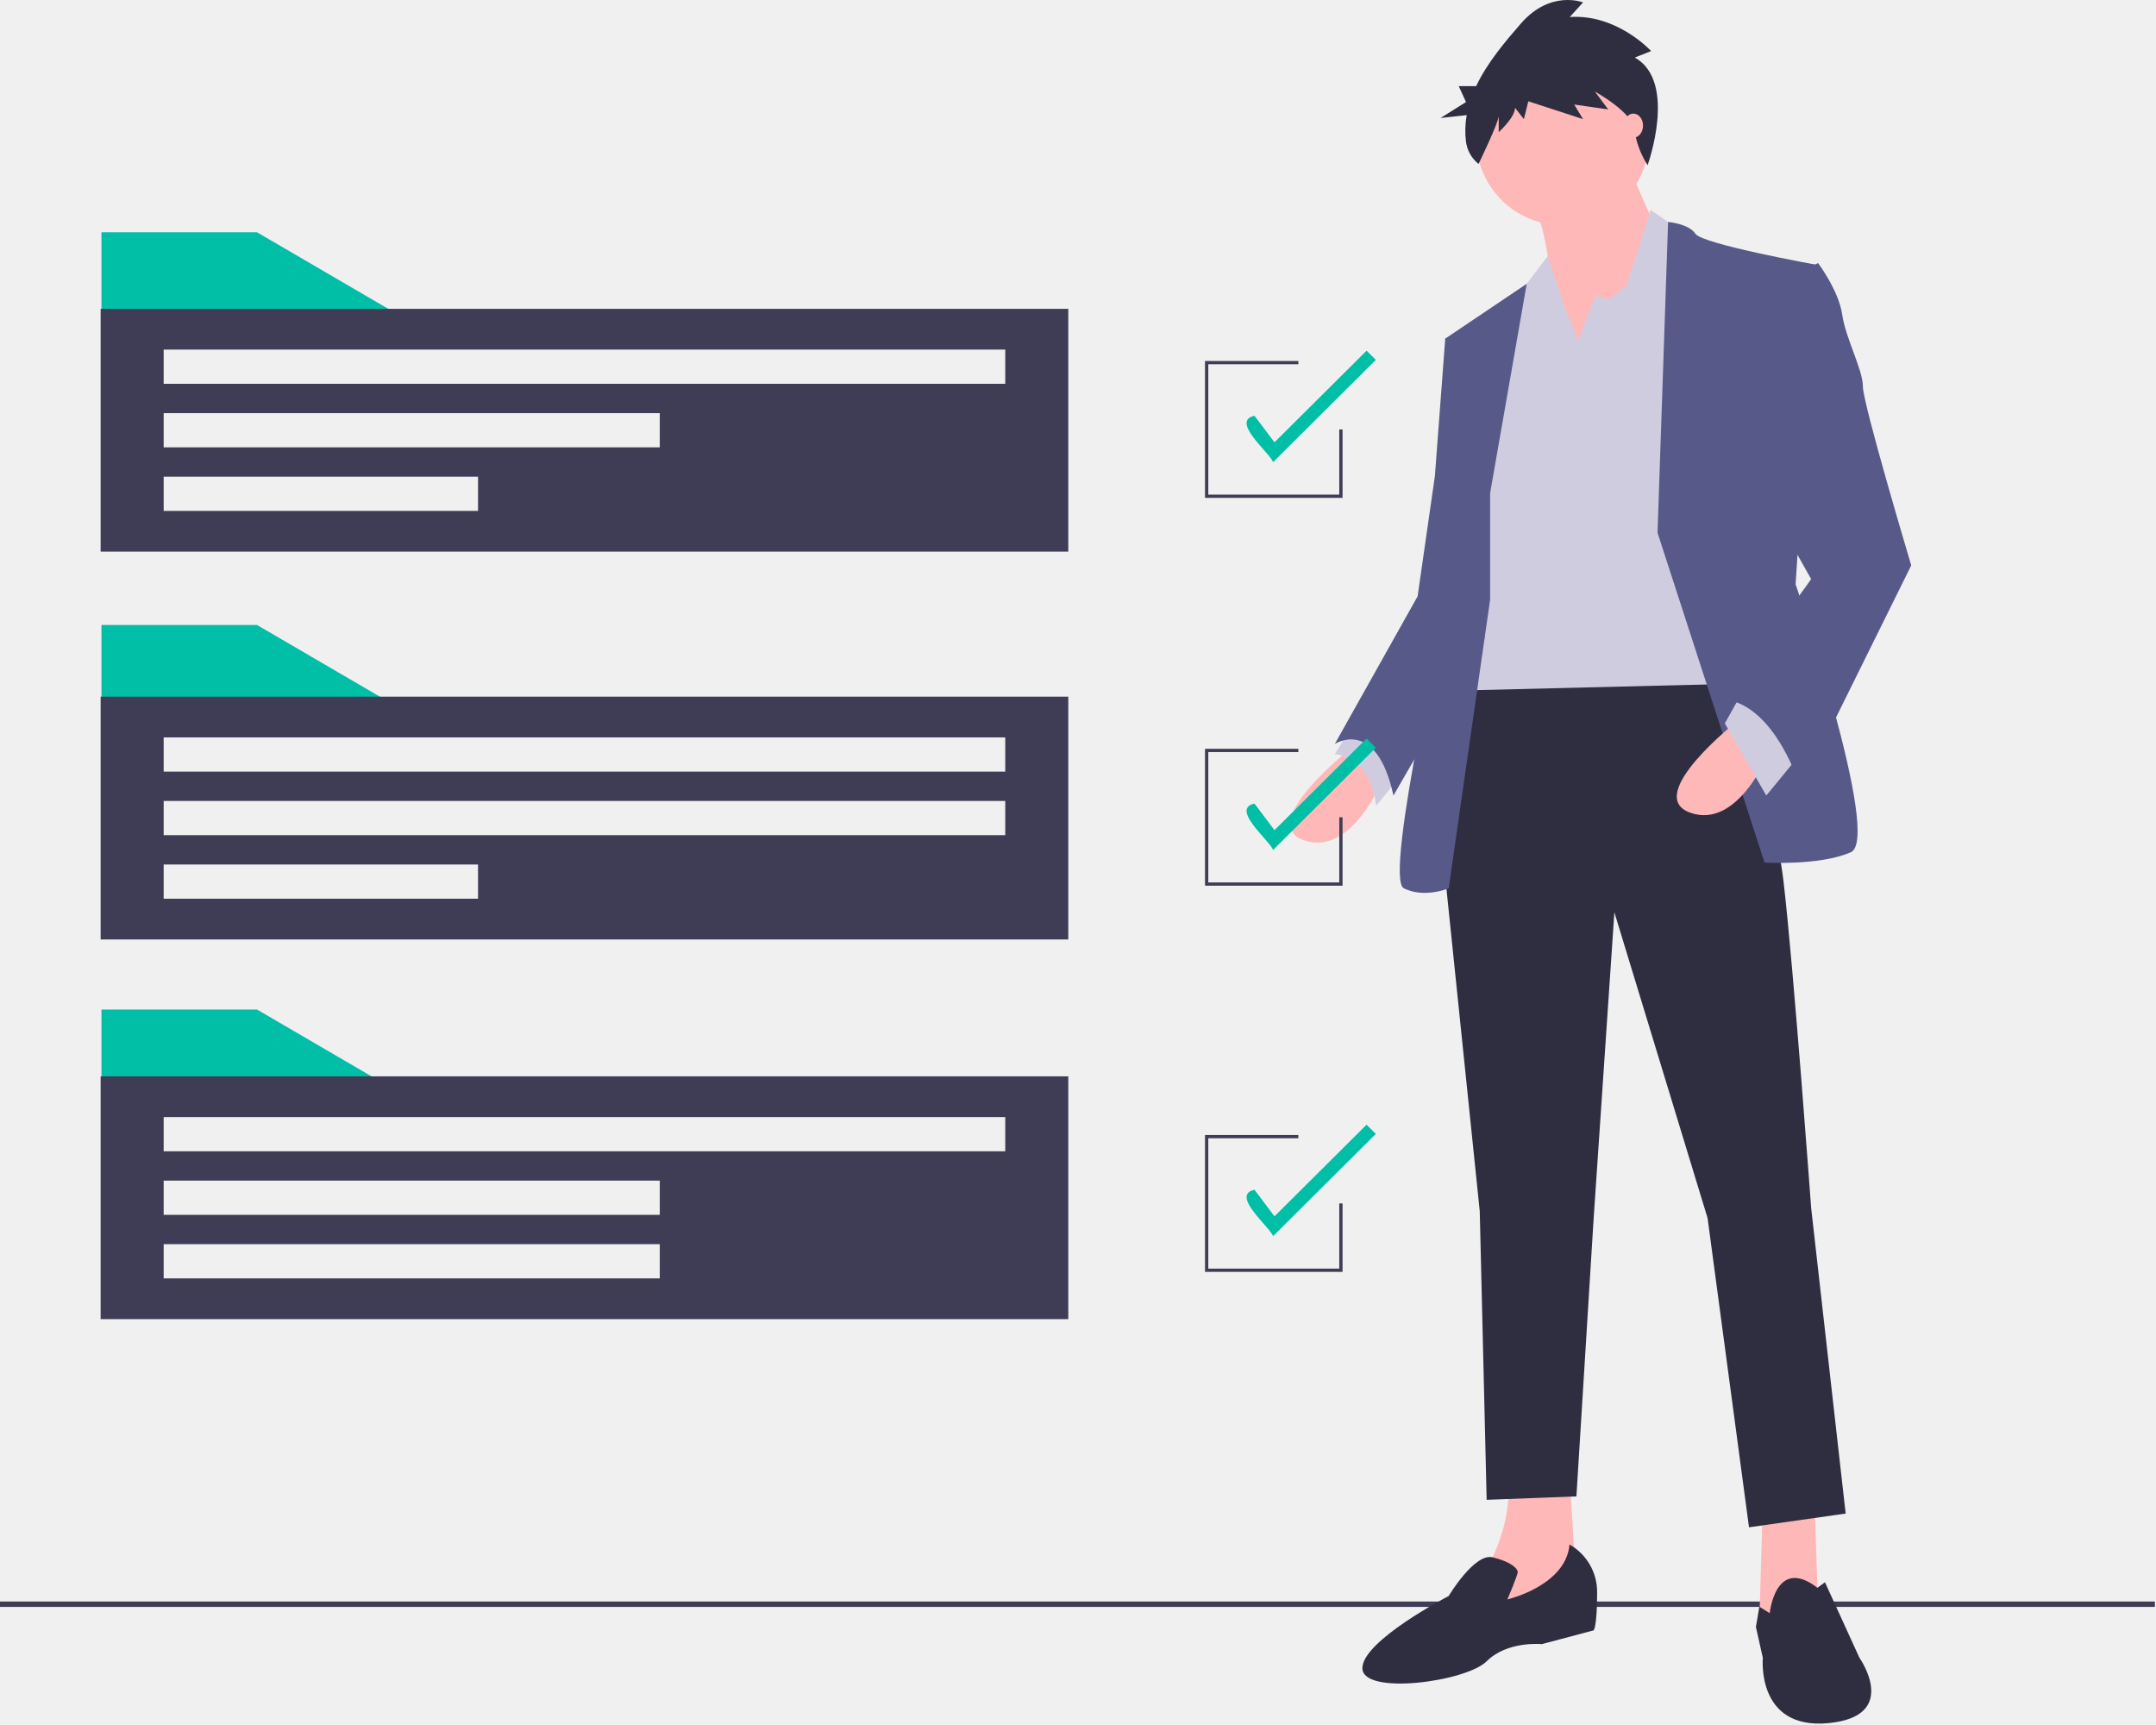
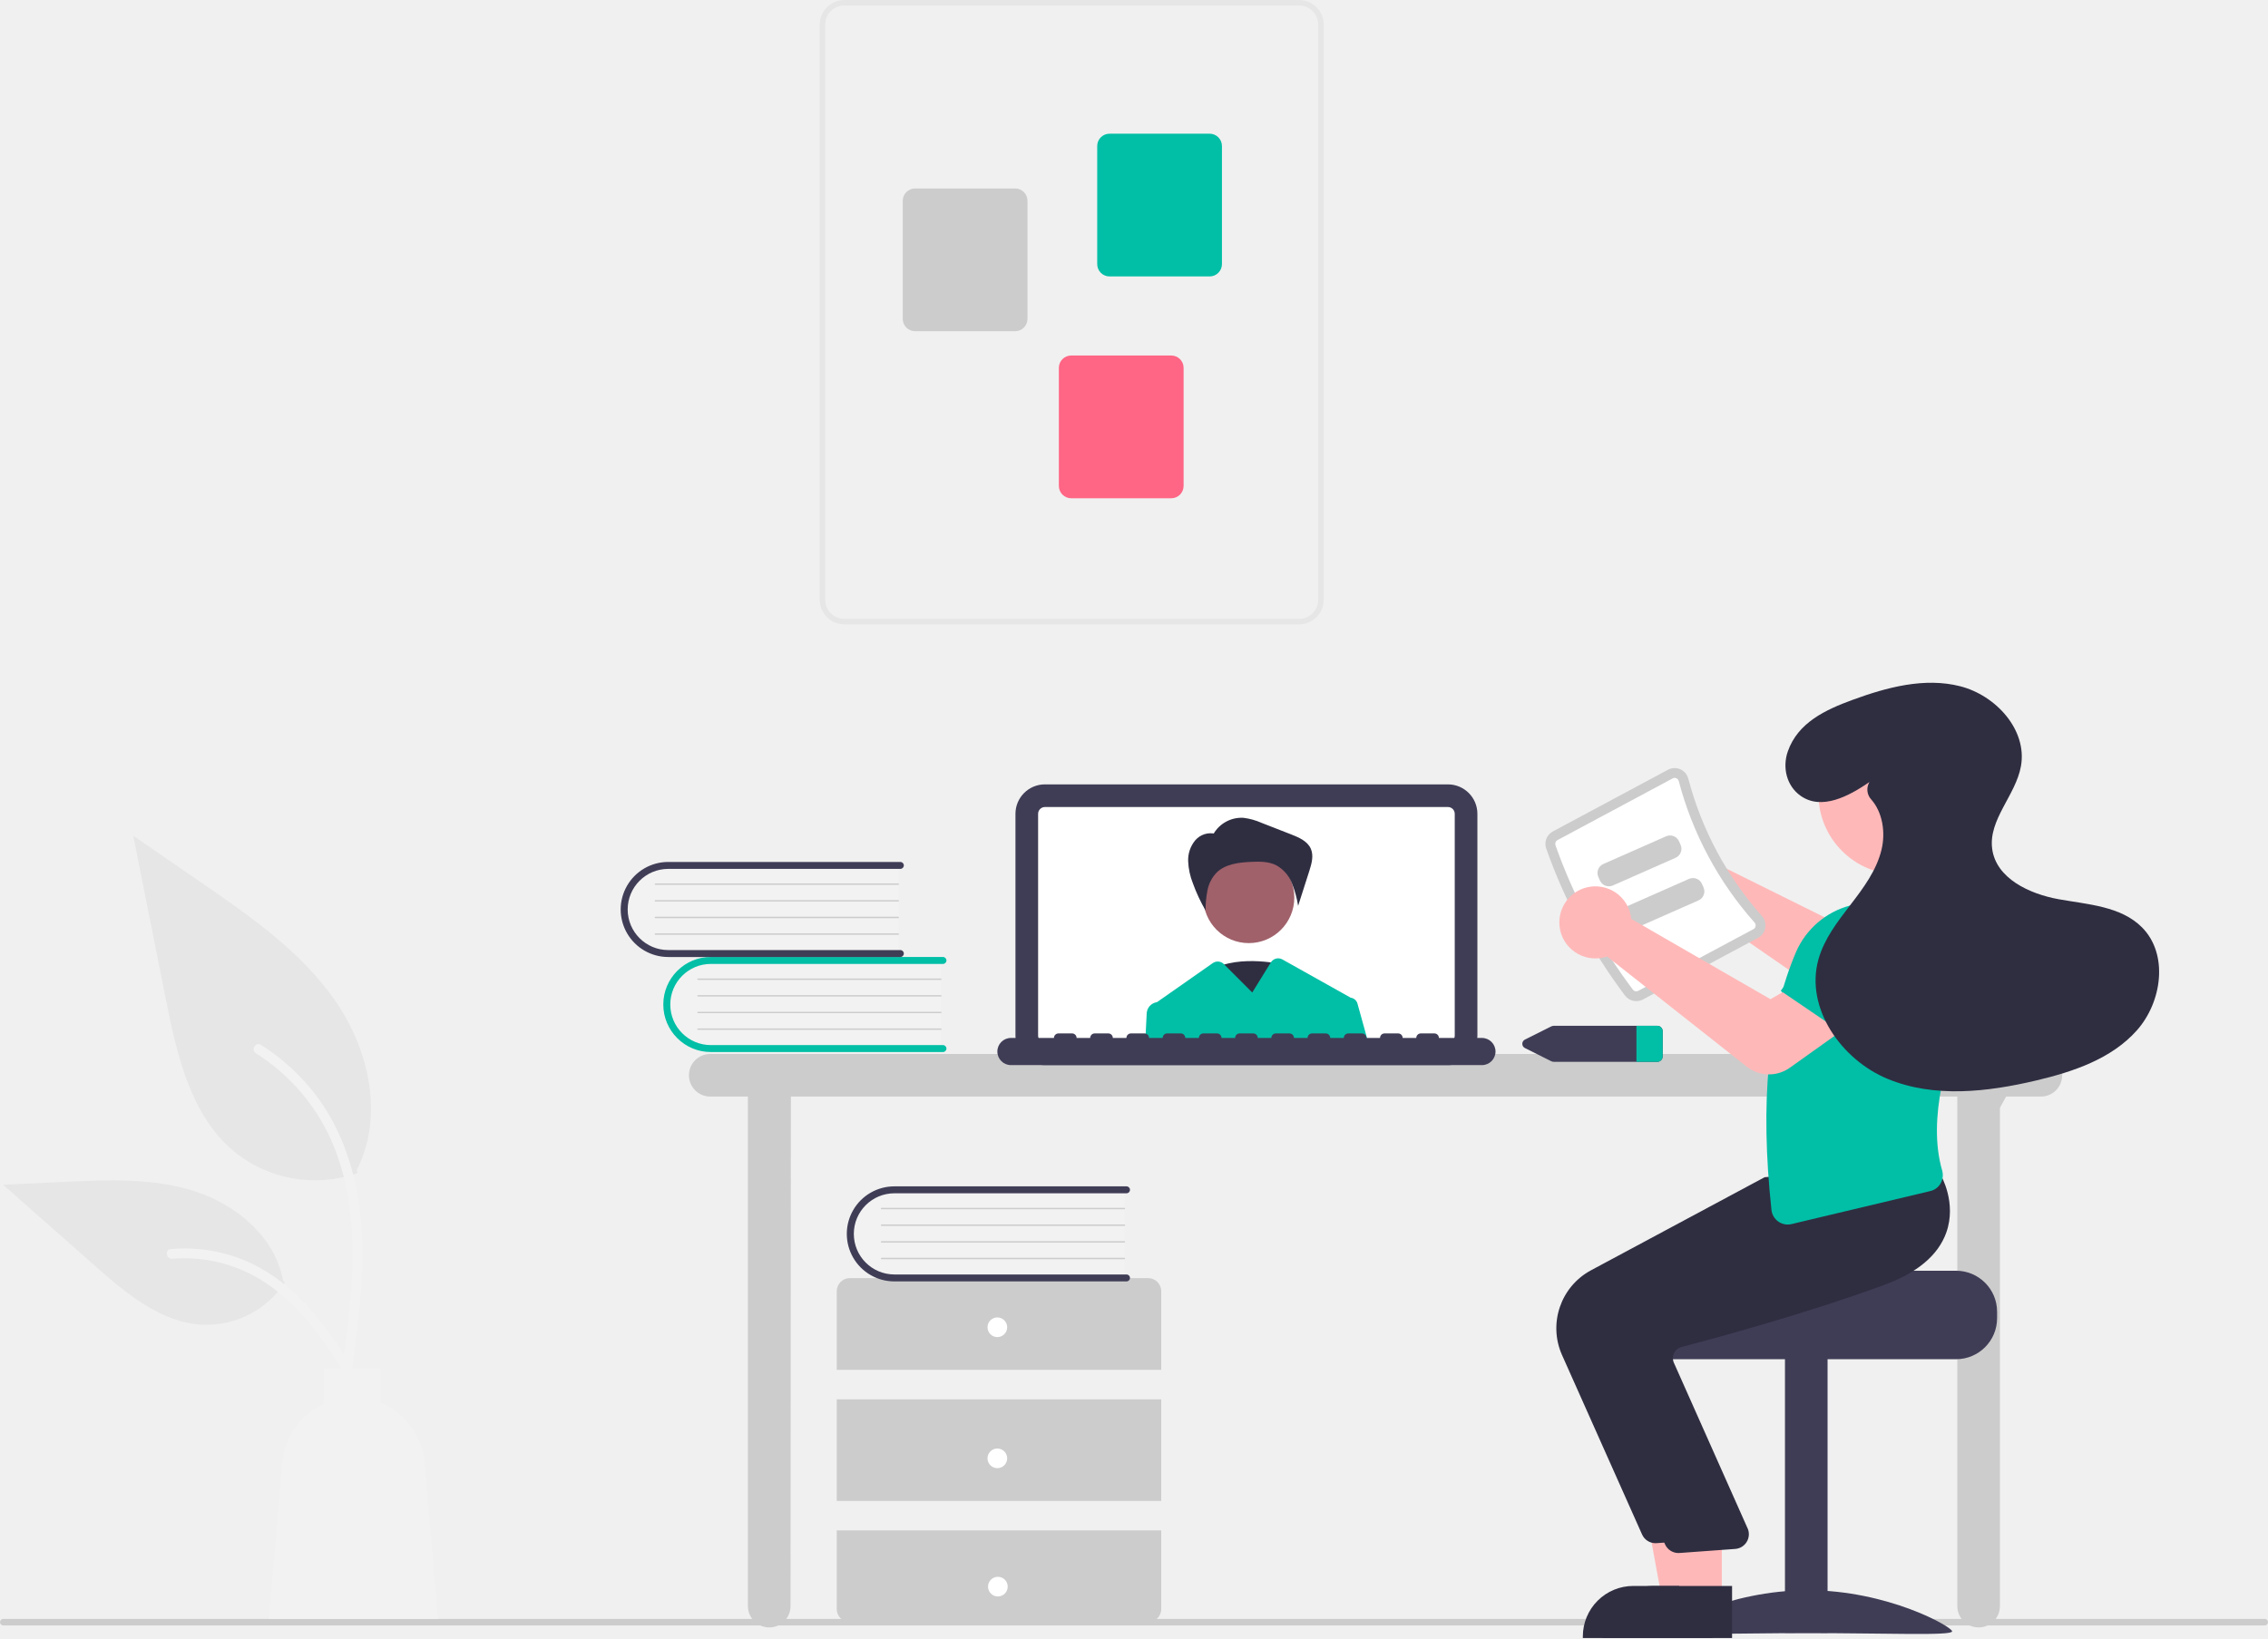
- <svg xmlns="http://www.w3.org/2000/svg" width="400px" height="320px" viewBox="0 0 400 320" version="1.1">
+ <svg xmlns="http://www.w3.org/2000/svg" width="400px" height="289px" viewBox="0 0 400 289" version="1.1">
  <g id="页面-1" stroke="none" stroke-width="1" fill="none" fill-rule="evenodd">
-     <g id="undraw_project_completed_w0oq" fill-rule="nonzero">
-       <rect id="矩形" fill="#3F3D56" x="0" y="297.095" width="399.796" height="1" />
-       <path d="M250.84,138.657 C250.84,138.657 232.908,152.678 241.874,155.864 C250.84,159.051 256.604,144.393 256.604,144.393 L250.84,138.657 Z" id="路径" fill="#FFB8B8" />
-       <path d="M251.481,133.559 L247.638,139.932 C247.638,139.932 254.042,139.932 255.323,149.491 L260.447,143.118 L251.481,133.559 Z" id="路径" fill="#CFCCE0" />
-       <polygon id="路径" fill="#FFB8B8" points="336.66 278.865 337.3 297.984 329.615 302.445 326.413 300.533 327.053 278.865" />
-       <path d="M291.188,273.766 L292.469,294.16 L274.537,301.807 L275.818,290.973 C275.818,290.973 280.941,282.688 279.66,273.766 L291.188,273.766 Z" id="路径" fill="#FFB8B8" />
-       <path d="M318.727,120.175 C318.727,120.175 328.974,146.942 330.896,163.512 C332.817,180.082 336.019,224.056 336.019,224.056 L342.424,280.776 L324.491,283.326 L316.806,225.968 L299.514,169.248 L295.671,225.968 L292.469,277.59 L275.817,278.227 L274.537,224.693 L267.492,156.502 L271.334,123.999 L318.727,120.175 Z" id="路径" fill="#2F2E41" />
-       <path d="M328.334,299.258 C328.334,299.258 329.384,288.555 337.185,294.544 L338.581,293.522 L344.986,307.543 C344.986,307.543 352.671,318.377 339.222,319.652 C325.772,320.927 327.053,307.543 327.053,307.543 L325.772,301.807 L326.413,298.051 L328.334,299.258 Z" id="路径" fill="#2F2E41" />
-       <path d="M291.188,286.512 C294.399,288.339 296.36,291.755 296.312,295.434 C296.312,301.807 295.671,302.445 295.671,302.445 L286.065,304.994 C286.065,304.994 279.66,304.357 275.818,308.18 C271.975,312.004 252.761,314.554 252.761,309.455 C252.761,304.357 268.773,296.072 268.773,296.072 C268.773,296.072 273.527,288.081 276.914,288.89 C280.301,289.699 281.582,290.973 281.582,291.611 C281.582,292.248 279.66,296.709 279.66,296.709 C279.66,296.709 290.548,294.16 291.188,286.512 Z" id="路径" fill="#2F2E41" />
-       <ellipse id="椭圆形" fill="#FFB8B8" cx="289.907" cy="25.854" rx="16.011" ry="15.933" />
-       <path d="M301.756,29.997 L308.8,45.929 L289.587,73.333 C289.587,73.333 288.306,43.38 284.464,38.282 C280.621,33.183 301.756,29.997 301.756,29.997 Z" id="路径" fill="#FFB8B8" />
-       <polygon id="路径" fill="#CFCCE0" points="292.789 63.137 295.992 54.852 298.553 55.489 301.756 52.94 306.239 38.919 312.643 43.38 320.969 126.867 269.093 128.142 276.138 70.147 282.542 53.577 287.165 47.495 290.227 56.763" />
-       <path d="M307.52,98.826 L309.479,41.176 C309.479,41.176 313.284,41.468 314.564,43.38 C315.845,45.292 336.98,49.116 336.98,49.116 L333.137,108.385 C333.137,108.385 349.149,155.546 343.385,158.095 C337.621,160.644 327.373,160.007 327.373,160.007 L307.52,98.826 Z" id="路径" fill="#575A89" />
-       <path d="M276.458,91.497 L283.252,52.643 L268.132,62.818 L271.975,90.859 L268.773,109.978 C268.773,109.978 256.604,162.875 260.447,164.787 C264.289,166.699 268.773,164.787 268.773,164.787 L276.458,111.253 L276.458,91.497 Z" id="路径" fill="#575A89" />
-       <path d="M272.615,61.543 L268.132,62.818 L266.211,88.31 L263.009,110.616 L247.638,138.02 C247.638,138.02 255.323,132.921 258.525,147.579 L275.453,118.253 L272.615,61.543 Z" id="路径" fill="#575A89" />
-       <path d="M322.57,133.559 C322.57,133.559 304.638,147.579 313.604,150.766 C322.57,153.953 328.334,139.295 328.334,139.295 L322.57,133.559 Z" id="路径" fill="#FFB8B8" />
-       <polygon id="路径" fill="#CFCCE0" points="333.458 140.569 327.694 147.579 320.008 134.196 323.21 128.46" />
-       <path d="M332.177,51.346 L337.3,48.797 C337.3,48.797 341.143,53.896 341.783,58.357 C342.424,62.818 345.626,68.554 345.626,71.74 C345.626,74.927 354.592,104.88 354.592,104.88 L334.098,146.305 C334.098,146.305 329.615,131.01 320.008,129.735 L336.019,107.429 L327.053,91.497 L332.177,51.346 Z" id="路径" fill="#575A89" />
-       <path d="M303.311,10.674 L306.33,9.471 C306.33,9.471 300.017,2.555 291.234,3.156 L293.704,0.45 C293.704,0.45 287.666,-1.956 282.176,4.359 C279.29,7.679 275.952,11.58 273.87,15.976 L270.637,15.976 L271.986,18.933 L267.263,21.89 L272.111,21.359 C271.822,22.978 271.778,24.631 271.979,26.263 C272.187,27.896 273.025,29.384 274.315,30.415 L274.315,30.415 C274.315,30.415 278.059,22.702 278.059,21.499 L278.059,24.506 C278.059,24.506 281.078,21.8 281.078,19.996 L282.725,22.1 L283.549,18.793 L293.704,22.1 L292.057,19.394 L298.37,20.296 L295.9,16.989 C295.9,16.989 303.037,20.898 303.311,24.205 C303.585,27.513 305.674,30.647 305.674,30.647 C305.674,30.647 311.271,15.184 303.311,10.674 Z" id="路径" fill="#2F2E41" />
-       <ellipse id="椭圆形" fill="#FFB8B8" cx="303.036" cy="23.305" rx="1.793" ry="2.231" />
-       <polygon id="路径" fill="#00BFA6" points="74.108 131.352 18.822 131.352 18.822 115.936 47.68 115.936" />
-       <path d="M18.67,129.236 L18.67,174.276 L198.199,174.276 L198.199,129.236 L18.67,129.236 Z M88.69,166.719 L30.365,166.719 L30.365,160.371 L88.69,160.371 L88.69,166.719 Z M186.504,154.93 L30.365,154.93 L30.365,148.582 L186.504,148.582 L186.504,154.93 Z M186.504,143.141 L30.365,143.141 L30.365,136.793 L186.504,136.793 L186.504,143.141 Z" id="形状" fill="#3F3D56" />
-       <polygon id="路径" fill="#00BFA6" points="74.108 58.502 18.822 58.502 18.822 43.086 47.68 43.086" />
-       <path d="M18.67,57.293 L18.67,102.333 L198.199,102.333 L198.199,57.293 L18.67,57.293 Z M88.69,94.776 L30.365,94.776 L30.365,88.428 L88.69,88.428 L88.69,94.776 Z M122.408,82.987 L30.365,82.987 L30.365,76.639 L122.408,76.639 L122.408,82.987 Z M186.504,71.198 L30.365,71.198 L30.365,64.85 L186.504,64.85 L186.504,71.198 Z" id="形状" fill="#3F3D56" />
-       <polygon id="路径" fill="#00BFA6" points="74.108 202.69 18.822 202.69 18.822 187.274 47.68 187.274" />
-       <path d="M18.67,199.668 L18.67,244.708 L198.199,244.708 L198.199,199.668 L18.67,199.668 Z M122.408,237.151 L30.365,237.151 L30.365,230.803 L122.408,230.803 L122.408,237.151 Z M122.408,225.362 L30.365,225.362 L30.365,219.014 L122.408,219.014 L122.408,225.362 Z M186.504,213.573 L30.365,213.573 L30.365,207.225 L186.504,207.225 L186.504,213.573 Z" id="形状" fill="#3F3D56" />
-       <polygon id="路径" fill="#3F3D56" points="249.081 92.358 223.564 92.358 223.564 66.966 240.879 66.966 240.879 67.57 224.172 67.57 224.172 91.753 248.473 91.753 248.473 79.662 249.081 79.662" />
-       <path d="M236.191,85.735 C235.601,84.002 228.207,78.112 232.738,77.123 L236.454,82.053 L253.538,65.053 L255.256,66.763 L236.191,85.735 Z" id="路径" fill="#00BFA6" />
-       <polygon id="路径" fill="#3F3D56" points="249.081 164.301 223.564 164.301 223.564 138.909 240.879 138.909 240.879 139.514 224.172 139.514 224.172 163.696 248.473 163.696 248.473 151.605 249.081 151.605" />
-       <path d="M236.191,157.678 C235.601,155.945 228.207,150.056 232.738,149.066 L236.454,153.996 L253.538,136.996 L255.256,138.706 L236.191,157.678 Z" id="路径" fill="#00BFA6" />
-       <polygon id="路径" fill="#3F3D56" points="249.081 235.942 223.564 235.942 223.564 210.55 240.879 210.55 240.879 211.155 224.172 211.155 224.172 235.337 248.473 235.337 248.473 223.246 249.081 223.246" />
-       <path d="M236.191,229.319 C235.601,227.586 228.207,221.696 232.738,220.707 L236.454,225.637 L253.538,208.637 L255.256,210.347 L236.191,229.319 Z" id="路径" fill="#00BFA6" />
+     <g id="3-plan" transform="translate(0, 0)" fill-rule="nonzero">
+       <path d="M399.422,286.73 L0.578,286.73 C0.259,286.73 0,286.471 0,286.152 C0,285.833 0.259,285.574 0.578,285.574 L399.422,285.574 C399.741,285.574 400,285.833 400,286.152 C400,286.471 399.741,286.73 399.422,286.73 Z" id="路径" fill="#CCCCCC" />
+       <path d="M359.945,185.92 L125.263,185.92 C123.188,185.92 121.505,187.602 121.505,189.677 C121.505,191.752 123.188,193.434 125.263,193.434 L131.91,193.434 L131.91,283.319 C131.91,285.394 133.592,287.076 135.667,287.076 C137.742,287.076 139.424,285.394 139.424,283.319 L139.482,193.434 L345.205,193.434 L345.205,283.319 C345.205,285.394 346.887,287.076 348.962,287.076 C351.037,287.076 352.719,285.394 352.719,283.319 L352.719,195.415 L353.812,193.434 L359.945,193.434 C362.02,193.434 363.702,191.752 363.702,189.677 C363.702,187.602 362.02,185.92 359.945,185.92 L359.945,185.92 Z" id="路径" fill="#CCCCCC" />
+       <path d="M255.372,187.886 L184.285,187.886 C181.419,187.883 179.096,185.56 179.093,182.694 L179.093,143.556 C179.096,140.69 181.419,138.368 184.285,138.364 L255.372,138.364 C258.238,138.368 260.561,140.69 260.564,143.556 L260.564,182.694 C260.561,185.56 258.238,187.883 255.372,187.886 L255.372,187.886 Z" id="路径" fill="#3F3D56" />
+       <path d="M255.372,142.36 L184.285,142.36 C183.625,142.362 183.09,142.896 183.088,143.557 L183.088,182.695 C183.09,183.356 183.625,183.891 184.285,183.892 L255.372,183.892 C256.032,183.891 256.567,183.356 256.568,182.695 L256.568,143.557 C256.567,142.896 256.032,142.362 255.372,142.36 Z" id="路径" fill="#FFFFFF" />
+       <path d="M225.891,170.07 C225.891,170.07 217.381,168.109 212.701,171.704 C208.02,175.299 218.658,183.47 218.658,183.47 L225.891,170.07 Z" id="路径" fill="#2F2E41" />
+       <circle id="椭圆形" fill="#A0616A" cx="220.245" cy="158.338" r="8.027" />
+       <path d="M214.038,147.069 C215.129,145.217 217.167,144.133 219.313,144.263 C220.414,144.401 221.489,144.701 222.502,145.155 L227.749,147.202 C229.107,147.732 230.594,148.381 231.183,149.714 C231.73,150.951 231.322,152.38 230.909,153.668 L228.946,159.791 C228.728,158.406 228.355,157.049 227.833,155.747 C227.303,154.436 226.344,153.343 225.114,152.646 C223.751,151.947 222.144,151.961 220.614,152.035 C218.447,152.139 216.091,152.415 214.551,153.943 C213.734,154.811 213.179,155.894 212.953,157.064 C212.73,158.229 212.618,159.412 212.618,160.597 C211.729,159.07 210.981,157.465 210.381,155.802 C209.888,154.564 209.607,153.252 209.55,151.921 C209.499,150.578 209.944,149.263 210.801,148.229 C211.689,147.197 213.085,146.758 214.403,147.095 L214.038,147.069 Z" id="路径" fill="#2F2E41" />
+       <path d="M239.412,177.031 C239.258,176.476 238.786,176.069 238.216,175.996 C238.197,175.983 238.178,175.972 238.158,175.961 L226.174,169.246 C225.464,168.847 224.565,169.079 224.135,169.771 L220.857,175.077 L215.921,170.141 L215.843,170.062 C215.32,169.539 214.497,169.467 213.891,169.891 L204.042,176.788 C204.025,176.788 204.008,176.794 203.99,176.794 C203.019,176.956 202.291,177.77 202.239,178.753 L201.984,183.892 L241.314,183.892 L239.412,177.031 Z" id="路径" fill="#00BFA6" />
+       <path d="M261.363,183.094 L253.775,183.094 C253.775,182.653 253.417,182.295 252.976,182.295 L250.58,182.295 C250.139,182.295 249.781,182.653 249.781,183.094 L247.385,183.094 C247.385,182.653 247.027,182.295 246.586,182.295 L244.19,182.295 C243.749,182.295 243.391,182.653 243.391,183.094 L240.995,183.094 C240.995,182.653 240.637,182.295 240.196,182.295 L237.8,182.295 C237.359,182.295 237.001,182.653 237.001,183.094 L234.605,183.094 C234.605,182.653 234.247,182.295 233.806,182.295 L231.41,182.295 C230.969,182.295 230.611,182.653 230.611,183.094 L228.215,183.094 C228.215,182.653 227.858,182.295 227.416,182.295 L225.02,182.295 C224.579,182.295 224.221,182.653 224.221,183.094 L221.825,183.094 C221.825,182.653 221.468,182.295 221.027,182.295 L218.63,182.295 C218.189,182.295 217.832,182.653 217.832,183.094 L215.435,183.094 C215.435,182.653 215.078,182.295 214.637,182.295 L212.24,182.295 C211.799,182.295 211.442,182.653 211.442,183.094 L209.045,183.094 C209.045,182.653 208.688,182.295 208.247,182.295 L205.85,182.295 C205.409,182.295 205.052,182.653 205.052,183.094 L202.656,183.094 C202.656,182.653 202.298,182.295 201.857,182.295 L199.461,182.295 C199.019,182.295 198.662,182.653 198.662,183.094 L196.266,183.094 C196.266,182.653 195.908,182.295 195.467,182.295 L193.071,182.295 C192.63,182.295 192.272,182.653 192.272,183.094 L189.876,183.094 C189.876,182.653 189.518,182.295 189.077,182.295 L186.681,182.295 C186.24,182.295 185.882,182.653 185.882,183.094 L178.294,183.094 C176.972,183.096 175.901,184.168 175.901,185.49 C175.901,186.812 176.972,187.884 178.294,187.886 L261.363,187.886 C262.686,187.886 263.759,186.813 263.759,185.49 C263.759,184.167 262.686,183.094 261.363,183.094 Z" id="路径" fill="#3F3D56" />
+       <path d="M165.942,169.178 L165.942,185.089 L126.079,185.089 C123.171,185.19 120.439,183.696 118.955,181.193 C117.471,178.69 117.471,175.577 118.955,173.074 C120.439,170.571 123.171,169.077 126.079,169.178 L165.942,169.178 Z" id="路径" fill="#F2F2F2" />
+       <path d="M166.921,184.967 C166.921,185.305 166.647,185.579 166.309,185.579 L125.369,185.579 C120.739,185.579 116.985,181.825 116.985,177.195 C116.985,172.565 120.739,168.811 125.369,168.811 L166.309,168.811 C166.647,168.811 166.921,169.085 166.921,169.423 C166.921,169.761 166.647,170.035 166.309,170.035 L125.369,170.035 C121.417,170.038 118.216,173.243 118.216,177.195 C118.216,181.147 121.417,184.351 125.369,184.355 L166.309,184.355 C166.647,184.355 166.921,184.629 166.921,184.967 L166.921,184.967 Z" id="路径" fill="#00BFA6" />
+       <path d="M165.942,172.85 L123.105,172.85 C123.061,172.85 123.02,172.827 122.998,172.789 C122.976,172.751 122.976,172.704 122.998,172.666 C123.02,172.628 123.061,172.605 123.105,172.605 L165.942,172.605 C166.009,172.606 166.063,172.66 166.063,172.728 C166.063,172.795 166.009,172.849 165.942,172.85 L165.942,172.85 Z" id="路径" fill="#CCCCCC" />
+       <path d="M165.942,175.787 L123.105,175.787 C123.061,175.788 123.02,175.764 122.998,175.726 C122.976,175.688 122.976,175.641 122.998,175.603 C123.02,175.565 123.061,175.542 123.105,175.543 L165.942,175.543 C166.009,175.543 166.063,175.598 166.063,175.665 C166.063,175.732 166.009,175.787 165.942,175.787 Z" id="路径" fill="#CCCCCC" />
+       <path d="M165.942,178.725 L123.105,178.725 C123.061,178.725 123.02,178.702 122.998,178.664 C122.976,178.626 122.976,178.579 122.998,178.541 C123.02,178.503 123.061,178.48 123.105,178.48 L165.942,178.48 C166.009,178.48 166.063,178.535 166.063,178.602 C166.063,178.67 166.009,178.724 165.942,178.725 L165.942,178.725 Z" id="路径" fill="#CCCCCC" />
+       <path d="M165.942,181.662 L123.105,181.662 C123.061,181.662 123.02,181.639 122.998,181.601 C122.976,181.563 122.976,181.516 122.998,181.478 C123.02,181.44 123.061,181.417 123.105,181.417 L165.942,181.417 C166.009,181.418 166.063,181.472 166.063,181.54 C166.063,181.607 166.009,181.662 165.942,181.662 L165.942,181.662 Z" id="路径" fill="#CCCCCC" />
+       <path d="M158.427,152.415 L158.427,168.326 L118.565,168.326 C115.656,168.427 112.925,166.933 111.441,164.43 C109.957,161.927 109.957,158.814 111.441,156.311 C112.925,153.808 115.656,152.314 118.565,152.415 L158.427,152.415 Z" id="路径" fill="#F2F2F2" />
+       <path d="M159.406,168.204 C159.406,168.542 159.132,168.816 158.794,168.816 L117.855,168.816 C114.859,168.816 112.092,167.218 110.594,164.624 C109.096,162.03 109.096,158.834 110.594,156.24 C112.092,153.646 114.859,152.048 117.855,152.048 L158.794,152.048 C159.132,152.048 159.406,152.322 159.406,152.66 C159.406,152.998 159.132,153.272 158.794,153.272 L117.855,153.272 C113.903,153.275 110.701,156.48 110.701,160.432 C110.701,164.384 113.903,167.588 117.855,167.592 L158.794,167.592 C159.132,167.592 159.406,167.866 159.406,168.204 L159.406,168.204 Z" id="路径" fill="#3F3D56" />
+       <path d="M158.427,156.087 L115.59,156.087 C115.546,156.087 115.506,156.064 115.484,156.026 C115.462,155.988 115.462,155.941 115.484,155.903 C115.506,155.865 115.546,155.842 115.59,155.842 L158.427,155.842 C158.494,155.843 158.549,155.897 158.549,155.965 C158.549,156.032 158.494,156.086 158.427,156.087 L158.427,156.087 Z" id="路径" fill="#CCCCCC" />
+       <path d="M158.427,159.024 L115.59,159.024 C115.546,159.025 115.506,159.001 115.484,158.963 C115.462,158.925 115.462,158.878 115.484,158.84 C115.506,158.802 115.546,158.779 115.59,158.78 L158.427,158.78 C158.494,158.78 158.549,158.835 158.549,158.902 C158.549,158.969 158.494,159.024 158.427,159.024 L158.427,159.024 Z" id="路径" fill="#CCCCCC" />
+       <path d="M158.427,161.962 L115.59,161.962 C115.546,161.962 115.506,161.939 115.484,161.901 C115.462,161.863 115.462,161.816 115.484,161.778 C115.506,161.74 115.546,161.717 115.59,161.717 L158.427,161.717 C158.494,161.717 158.549,161.772 158.549,161.839 C158.549,161.907 158.494,161.961 158.427,161.962 L158.427,161.962 Z" id="路径" fill="#CCCCCC" />
+       <path d="M158.427,164.899 L115.59,164.899 C115.546,164.899 115.506,164.876 115.484,164.838 C115.462,164.8 115.462,164.753 115.484,164.715 C115.506,164.677 115.546,164.654 115.59,164.654 L158.427,164.654 C158.494,164.655 158.549,164.709 158.549,164.777 C158.549,164.844 158.494,164.899 158.427,164.899 L158.427,164.899 Z" id="路径" fill="#CCCCCC" />
+       <path d="M204.8,241.643 L204.8,227.771 C204.8,226.494 203.764,225.458 202.487,225.458 L149.886,225.458 C148.609,225.458 147.574,226.494 147.574,227.771 L147.574,241.643 L204.8,241.643 Z" id="路径" fill="#CCCCCC" />
+       <rect id="矩形" fill="#CCCCCC" x="147.574" y="246.846" width="57.225" height="17.919" />
+       <path d="M147.574,269.967 L147.574,283.84 C147.574,285.117 148.609,286.152 149.886,286.152 L202.487,286.152 C203.764,286.152 204.8,285.117 204.8,283.84 L204.8,269.967 L147.574,269.967 Z" id="路径" fill="#CCCCCC" />
+       <circle id="椭圆形" fill="#FFFFFF" cx="175.898" cy="234.129" r="1.734" />
+       <circle id="椭圆形" fill="#FFFFFF" cx="175.898" cy="257.25" r="1.734" />
+       <circle id="椭圆形" fill="#FFFFFF" cx="175.991" cy="279.882" r="1.734" />
+       <path d="M198.312,209.641 L198.312,225.551 L158.449,225.551 C155.541,225.653 152.809,224.159 151.325,221.656 C149.841,219.153 149.841,216.039 151.325,213.536 C152.809,211.033 155.541,209.539 158.449,209.641 L198.312,209.641 Z" id="路径" fill="#F2F2F2" />
+       <path d="M199.291,225.429 C199.291,225.767 199.017,226.041 198.679,226.041 L157.739,226.041 C154.742,226.043 151.972,224.446 150.473,221.851 C148.973,219.256 148.973,216.058 150.473,213.463 C151.972,210.868 154.742,209.271 157.739,209.273 L198.679,209.273 C199.017,209.273 199.291,209.547 199.291,209.885 C199.291,210.223 199.017,210.497 198.679,210.497 L157.739,210.497 C153.787,210.501 150.586,213.705 150.586,217.657 C150.586,221.609 153.787,224.814 157.739,224.817 L198.679,224.817 C199.017,224.817 199.291,225.091 199.291,225.429 L199.291,225.429 Z" id="路径" fill="#3F3D56" />
+       <path d="M198.312,213.312 L155.475,213.312 C155.431,213.313 155.39,213.289 155.368,213.251 C155.346,213.213 155.346,213.167 155.368,213.129 C155.39,213.091 155.431,213.067 155.475,213.068 L198.312,213.068 C198.379,213.068 198.433,213.123 198.433,213.19 C198.433,213.257 198.379,213.312 198.312,213.312 L198.312,213.312 Z" id="路径" fill="#CCCCCC" />
+       <path d="M198.312,216.25 L155.475,216.25 C155.431,216.25 155.39,216.227 155.368,216.189 C155.346,216.151 155.346,216.104 155.368,216.066 C155.39,216.028 155.431,216.005 155.475,216.005 L198.312,216.005 C198.379,216.005 198.433,216.06 198.433,216.127 C198.433,216.195 198.379,216.249 198.312,216.25 L198.312,216.25 Z" id="路径" fill="#CCCCCC" />
+       <path d="M198.312,219.187 L155.475,219.187 C155.431,219.187 155.39,219.164 155.368,219.126 C155.346,219.088 155.346,219.041 155.368,219.003 C155.39,218.965 155.431,218.942 155.475,218.942 L198.312,218.942 C198.379,218.943 198.433,218.997 198.433,219.065 C198.433,219.132 198.379,219.187 198.312,219.187 L198.312,219.187 Z" id="路径" fill="#CCCCCC" />
+       <path d="M198.312,222.124 L155.475,222.124 C155.431,222.125 155.39,222.102 155.368,222.064 C155.346,222.026 155.346,221.979 155.368,221.941 C155.39,221.903 155.431,221.879 155.475,221.88 L198.312,221.88 C198.379,221.88 198.433,221.935 198.433,222.002 C198.433,222.069 198.379,222.124 198.312,222.124 L198.312,222.124 Z" id="路径" fill="#CCCCCC" />
+       <path d="M144.572,105.793 L144.572,4.348 C144.575,1.948 146.52,0.003 148.92,0 L229.11,0 C231.51,0.003 233.455,1.948 233.458,4.348 L233.458,105.793 C233.455,108.193 231.51,110.138 229.11,110.14 L148.92,110.14 C146.52,110.138 144.575,108.193 144.572,105.793 Z M148.92,0.966 C147.053,0.968 145.541,2.481 145.539,4.348 L145.539,105.793 C145.541,107.659 147.053,109.172 148.92,109.174 L229.11,109.174 C230.977,109.172 232.489,107.659 232.492,105.793 L232.492,4.348 C232.489,2.481 230.977,0.968 229.11,0.966 L148.92,0.966 Z" id="形状" fill="#E6E6E6" />
+       <path d="M193.512,46.588 L193.512,25.758 C193.513,24.558 194.486,23.586 195.686,23.585 L213.337,23.585 C214.537,23.586 215.51,24.558 215.511,25.758 L215.511,46.588 C215.51,47.788 214.537,48.761 213.337,48.762 L195.686,48.762 C194.486,48.761 193.513,47.788 193.512,46.588 Z" id="路径" fill="#00BFA6" />
+       <path d="M159.214,56.25 L159.214,35.42 C159.215,34.22 160.188,33.247 161.388,33.246 L179.039,33.246 C180.239,33.247 181.212,34.22 181.213,35.42 L181.213,56.25 C181.212,57.45 180.239,58.422 179.039,58.424 L161.388,58.424 C160.188,58.422 159.215,57.45 159.214,56.25 L159.214,56.25 Z" id="路径" fill="#CCCCCC" />
+       <path d="M186.749,85.717 L186.749,64.887 C186.75,63.687 187.723,62.715 188.923,62.713 L206.574,62.713 C207.774,62.715 208.747,63.687 208.748,64.887 L208.748,85.717 C208.747,86.917 207.774,87.89 206.574,87.891 L188.923,87.891 C187.723,87.89 186.75,86.917 186.749,85.717 Z" id="路径" fill="#FF6584" />
+       <path d="M292.233,180.95 L274.071,180.95 C273.899,180.95 273.729,180.989 273.574,181.065 L268.99,183.36 C268.682,183.491 268.482,183.794 268.482,184.129 C268.482,184.464 268.682,184.767 268.99,184.898 L273.574,187.193 C273.729,187.269 273.899,187.308 274.071,187.308 L292.233,187.308 C292.754,187.338 293.202,186.944 293.239,186.424 L293.239,181.834 C293.202,181.314 292.754,180.92 292.233,180.95 Z" id="路径" fill="#3F3D56" />
+       <path d="M293.239,181.834 L293.239,186.424 C293.202,186.944 292.754,187.338 292.233,187.308 L288.615,187.308 L288.615,180.95 L292.233,180.95 C292.754,180.92 293.202,181.314 293.239,181.834 Z" id="路径" fill="#00BFA6" />
+       <path d="M292.096,146.614 C293.76,145.896 295.651,145.922 297.295,146.685 C298.938,147.449 300.178,148.877 300.703,150.611 C300.784,150.883 300.846,151.16 300.889,151.441 L326.286,164.035 L332.164,160.14 L339.477,168.559 L330.503,175.848 C328.286,177.634 325.161,177.755 322.814,176.145 L297.046,158.325 C296.854,158.406 296.658,158.478 296.459,158.539 C294.724,159.063 292.848,158.823 291.302,157.878 C289.755,156.933 288.685,155.373 288.36,153.59 C288.313,153.335 288.281,153.076 288.266,152.816 C288.12,150.151 289.648,147.677 292.096,146.614 L292.096,146.614 Z" id="路径" fill="#FFB8B8" />
+       <path d="M344.995,224.157 L317.244,224.157 C317.244,224.955 288.642,225.602 288.642,225.602 C288.193,225.94 287.784,226.328 287.423,226.758 C286.336,228.054 285.743,229.692 285.746,231.382 L285.746,232.539 C285.748,236.528 288.982,239.762 292.972,239.764 L344.995,239.764 C348.984,239.76 352.217,236.528 352.22,232.539 L352.22,231.382 C352.215,227.394 348.983,224.163 344.995,224.157 Z" id="路径" fill="#3F3D56" />
+       <rect id="矩形" fill="#3F3D56" transform="translate(318.565, 263.7544) rotate(-180) translate(-318.565, -263.7544) " x="314.808" y="239.477" width="7.514" height="48.555" />
+       <path d="M293.421,287.768 C293.421,288.58 304.807,288.082 318.854,288.082 C332.901,288.082 344.288,288.58 344.288,287.768 C344.288,286.956 332.901,280.517 318.854,280.517 C304.807,280.517 293.421,286.956 293.421,287.768 Z" id="路径" fill="#3F3D56" />
+       <polygon id="路径" fill="#FFB8B8" points="300.204 282.077 293.118 282.076 289.746 263.697 300.205 263.697" />
+       <path d="M302.011,288.946 L279.161,288.945 L279.161,288.656 C279.161,286.297 280.098,284.035 281.766,282.367 C283.434,280.699 285.697,279.762 288.055,279.762 L288.056,279.762 L302.012,279.763 L302.011,288.946 Z" id="路径" fill="#2F2E41" />
+       <path d="M289.605,270.679 L275.477,238.998 C273.031,233.461 275.25,226.974 280.575,224.094 L311.218,207.662 L325.202,206.473 L338.1,205.3 L338.193,205.458 C338.312,205.659 341.086,210.449 339.211,215.702 C337.789,219.686 334.09,222.798 328.217,224.951 C314.51,229.977 298.675,234.273 292.503,235.886 C291.951,236.028 291.486,236.398 291.225,236.904 C290.963,237.403 290.922,237.99 291.111,238.521 L304.236,268.01 C304.514,268.768 304.424,269.612 303.993,270.294 C303.562,270.977 302.838,271.42 302.034,271.495 L292.227,272.209 C292.144,272.217 292.061,272.221 291.979,272.221 C290.952,272.221 290.023,271.616 289.605,270.679 Z" id="路径" fill="#2F2E41" />
+       <polygon id="路径" fill="#FFB8B8" points="303.672 282.077 296.586 282.076 293.214 263.697 303.673 263.697" />
+       <path d="M305.48,288.946 L282.63,288.945 L282.63,288.656 C282.63,286.297 283.567,284.035 285.235,282.367 C286.903,280.699 289.165,279.762 291.524,279.762 L291.524,279.762 L305.48,279.763 L305.48,288.946 Z" id="路径" fill="#2F2E41" />
+       <path d="M293.651,272.413 L279.524,240.733 C277.077,235.195 279.296,228.708 284.621,225.828 L315.265,209.396 L329.248,208.207 L342.147,207.034 L342.24,207.192 C342.359,207.393 345.132,212.183 343.257,217.436 C341.835,221.42 338.136,224.532 332.264,226.685 C318.556,231.712 302.721,236.007 296.549,237.621 C295.997,237.762 295.532,238.132 295.271,238.638 C295.009,239.138 294.968,239.724 295.157,240.256 L308.283,269.744 C308.56,270.502 308.471,271.346 308.039,272.028 C307.608,272.711 306.885,273.154 306.081,273.229 L296.273,273.943 C296.19,273.951 296.107,273.955 296.025,273.955 C294.999,273.955 294.069,273.351 293.651,272.413 Z" id="路径" fill="#2F2E41" />
+       <path d="M286.61,175.633 C280.673,167.736 275.98,158.977 272.693,149.66 C272.3,148.51 272.797,147.243 273.868,146.667 L294.183,135.781 C294.849,135.422 295.643,135.389 296.336,135.694 C297.042,136.001 297.567,136.616 297.759,137.361 C300.124,146.339 304.568,154.634 310.733,161.575 C311.248,162.148 311.469,162.925 311.333,163.683 C311.203,164.429 310.736,165.072 310.068,165.428 L289.753,176.313 C288.68,176.885 287.35,176.597 286.61,175.633 L286.61,175.633 Z" id="路径" fill="#CCCCCC" />
+       <path d="M287.996,174.591 C288.221,174.872 288.615,174.953 288.933,174.784 L309.249,163.899 C309.449,163.795 309.588,163.603 309.626,163.38 C309.669,163.146 309.599,162.904 309.438,162.728 C303.091,155.583 298.516,147.043 296.082,137.801 C296.024,137.569 295.862,137.378 295.643,137.283 C295.437,137.191 295.199,137.201 295.002,137.31 L274.687,148.195 C274.369,148.367 274.219,148.74 274.329,149.084 C277.556,158.233 282.165,166.835 287.996,174.591 L287.996,174.591 Z" id="路径" fill="#FFFFFF" />
+       <path d="M354.1,172.729 L338.19,178.775 L334.305,167.985 C333.24,165.027 334.461,161.732 337.196,160.182 L337.196,160.182 C339.966,158.612 343.465,159.296 345.441,161.791 L354.1,172.729 Z" id="路径" fill="#00BFA6" />
+       <path d="M313.632,215.48 C312.954,215.001 312.516,214.254 312.427,213.429 C310.39,194.406 311.809,179.519 316.766,167.917 C318.535,163.863 322.064,160.843 326.342,159.721 L339.203,159.072 L339.27,159.104 C345.229,162.023 348.569,168.504 347.489,175.051 C343.352,185.955 339.889,197.307 342.53,206.465 C342.754,207.239 342.653,208.07 342.251,208.768 C341.86,209.442 341.208,209.925 340.45,210.102 L315.953,215.93 C315.151,216.121 314.305,215.957 313.632,215.48 Z" id="路径" fill="#00BFA6" />
+       <circle id="椭圆形" fill="#FFB8B8" cx="334.911" cy="140.071" r="14.197" />
+       <path d="M295.516,151.316 L284.452,156.2 C283.576,156.586 282.553,156.189 282.165,155.314 L281.892,154.694 C281.506,153.818 281.902,152.795 282.778,152.407 L293.842,147.523 C294.718,147.137 295.741,147.534 296.129,148.409 L296.403,149.029 C296.788,149.905 296.392,150.928 295.516,151.316 Z" id="路径" fill="#CCCCCC" />
+       <path d="M299.563,158.83 L288.498,163.714 C287.622,164.1 286.599,163.704 286.211,162.828 L285.938,162.208 C285.552,161.332 285.949,160.309 286.824,159.922 L297.888,155.037 C298.765,154.652 299.788,155.048 300.175,155.924 L300.449,156.543 C300.834,157.42 300.438,158.443 299.563,158.83 L299.563,158.83 Z" id="路径" fill="#CCCCCC" />
+       <path d="M308.095,188.181 L283.428,168.721 C283.232,168.79 283.032,168.849 282.829,168.898 C281.068,169.31 279.216,168.954 277.732,167.92 C276.238,166.885 275.264,165.256 275.058,163.45 C274.717,160.512 276.443,157.726 279.225,156.723 C280.931,156.111 282.816,156.256 284.409,157.121 C286.001,157.986 287.149,159.489 287.564,161.253 C287.627,161.529 287.672,161.81 287.696,162.092 L312.252,176.258 L318.363,172.74 L325.132,181.603 L315.644,188.365 C313.363,189.977 310.295,189.903 308.095,188.181 L308.095,188.181 Z" id="路径" fill="#FFB8B8" />
+       <path d="M328.142,184.363 L314.068,174.792 L320.682,165.424 C322.496,162.855 325.895,161.967 328.733,163.32 L328.733,163.32 C331.607,164.689 333.053,167.948 332.141,170.997 L328.142,184.363 Z" id="路径" fill="#00BFA6" />
+       <path d="M329.706,137.957 C326.057,140.454 321.266,143.021 317.539,140.362 C315.092,138.615 314.321,135.382 315.313,132.544 C317.098,127.441 322.001,125.194 326.689,123.472 C332.784,121.233 339.421,119.452 345.713,121.055 C352.005,122.659 357.566,128.751 356.43,135.144 C355.517,140.285 350.667,144.563 351.355,149.739 C352.048,154.948 357.907,157.69 363.079,158.621 C368.251,159.552 374.039,159.851 377.756,163.567 C382.497,168.306 381.313,176.776 376.851,181.78 C372.39,186.784 365.657,189.052 359.133,190.594 C350.488,192.637 341.139,193.71 332.929,190.32 C324.719,186.929 318.33,177.803 320.709,169.245 C321.713,165.63 324.08,162.575 326.367,159.601 C328.654,156.626 330.97,153.516 331.842,149.867 C332.569,146.826 332.031,143.296 330.014,141.015 C329.262,140.196 329.123,138.985 329.671,138.017 L329.706,137.957 Z" id="路径" fill="#2F2E41" />
+       <path d="M63.048,206.936 C55.607,209.551 47.342,208.095 41.243,203.095 C33.606,196.685 31.212,186.124 29.264,176.346 C27.343,166.705 25.422,157.065 23.501,147.424 L35.566,155.731 C44.242,161.705 53.113,167.87 59.121,176.524 C65.128,185.177 67.75,196.989 62.923,206.352" id="路径" fill="#E6E6E6" />
+       <path d="M62.016,241.952 C63.237,233.058 64.493,224.049 63.636,215.059 C62.876,207.075 60.44,199.277 55.481,192.883 C52.849,189.496 49.646,186.593 46.016,184.307 C45.07,183.709 44.199,185.209 45.141,185.804 C51.421,189.773 56.279,195.634 59.013,202.542 C62.033,210.223 62.518,218.597 61.998,226.758 C61.683,231.692 61.016,236.595 60.344,241.491 C60.234,241.95 60.499,242.417 60.95,242.558 C61.411,242.682 61.887,242.412 62.016,241.952 L62.016,241.952 Z" id="路径" fill="#F2F2F2" />
+       <path d="M50.255,226.213 C47.064,231.063 41.574,233.896 35.772,233.688 C28.441,233.34 22.329,228.223 16.827,223.365 L0.554,208.997 L11.324,208.481 C19.07,208.111 27.015,207.765 34.392,210.154 C41.769,212.542 48.573,218.29 49.922,225.927" id="路径" fill="#E6E6E6" />
+       <path d="M65.467,247.065 C59.59,236.666 52.773,225.108 40.592,221.414 C37.205,220.39 33.653,220.023 30.129,220.333 C29.018,220.429 29.295,222.141 30.404,222.046 C36.312,221.555 42.209,223.115 47.101,226.463 C51.809,229.668 55.475,234.123 58.578,238.848 C60.478,241.742 62.18,244.759 63.883,247.771 C64.427,248.734 66.018,248.039 65.467,247.065 L65.467,247.065 Z" id="路径" fill="#F2F2F2" />
+       <path d="M74.884,258.011 C74.481,253.334 71.507,249.27 67.172,247.47 L67.172,241.458 L57.088,241.458 L57.088,247.659 C52.971,249.546 50.186,253.499 49.795,258.011 L47.424,285.574 L77.255,285.574 L74.884,258.011 Z" id="路径" fill="#F2F2F2" />
    </g>
  </g>
</svg>
